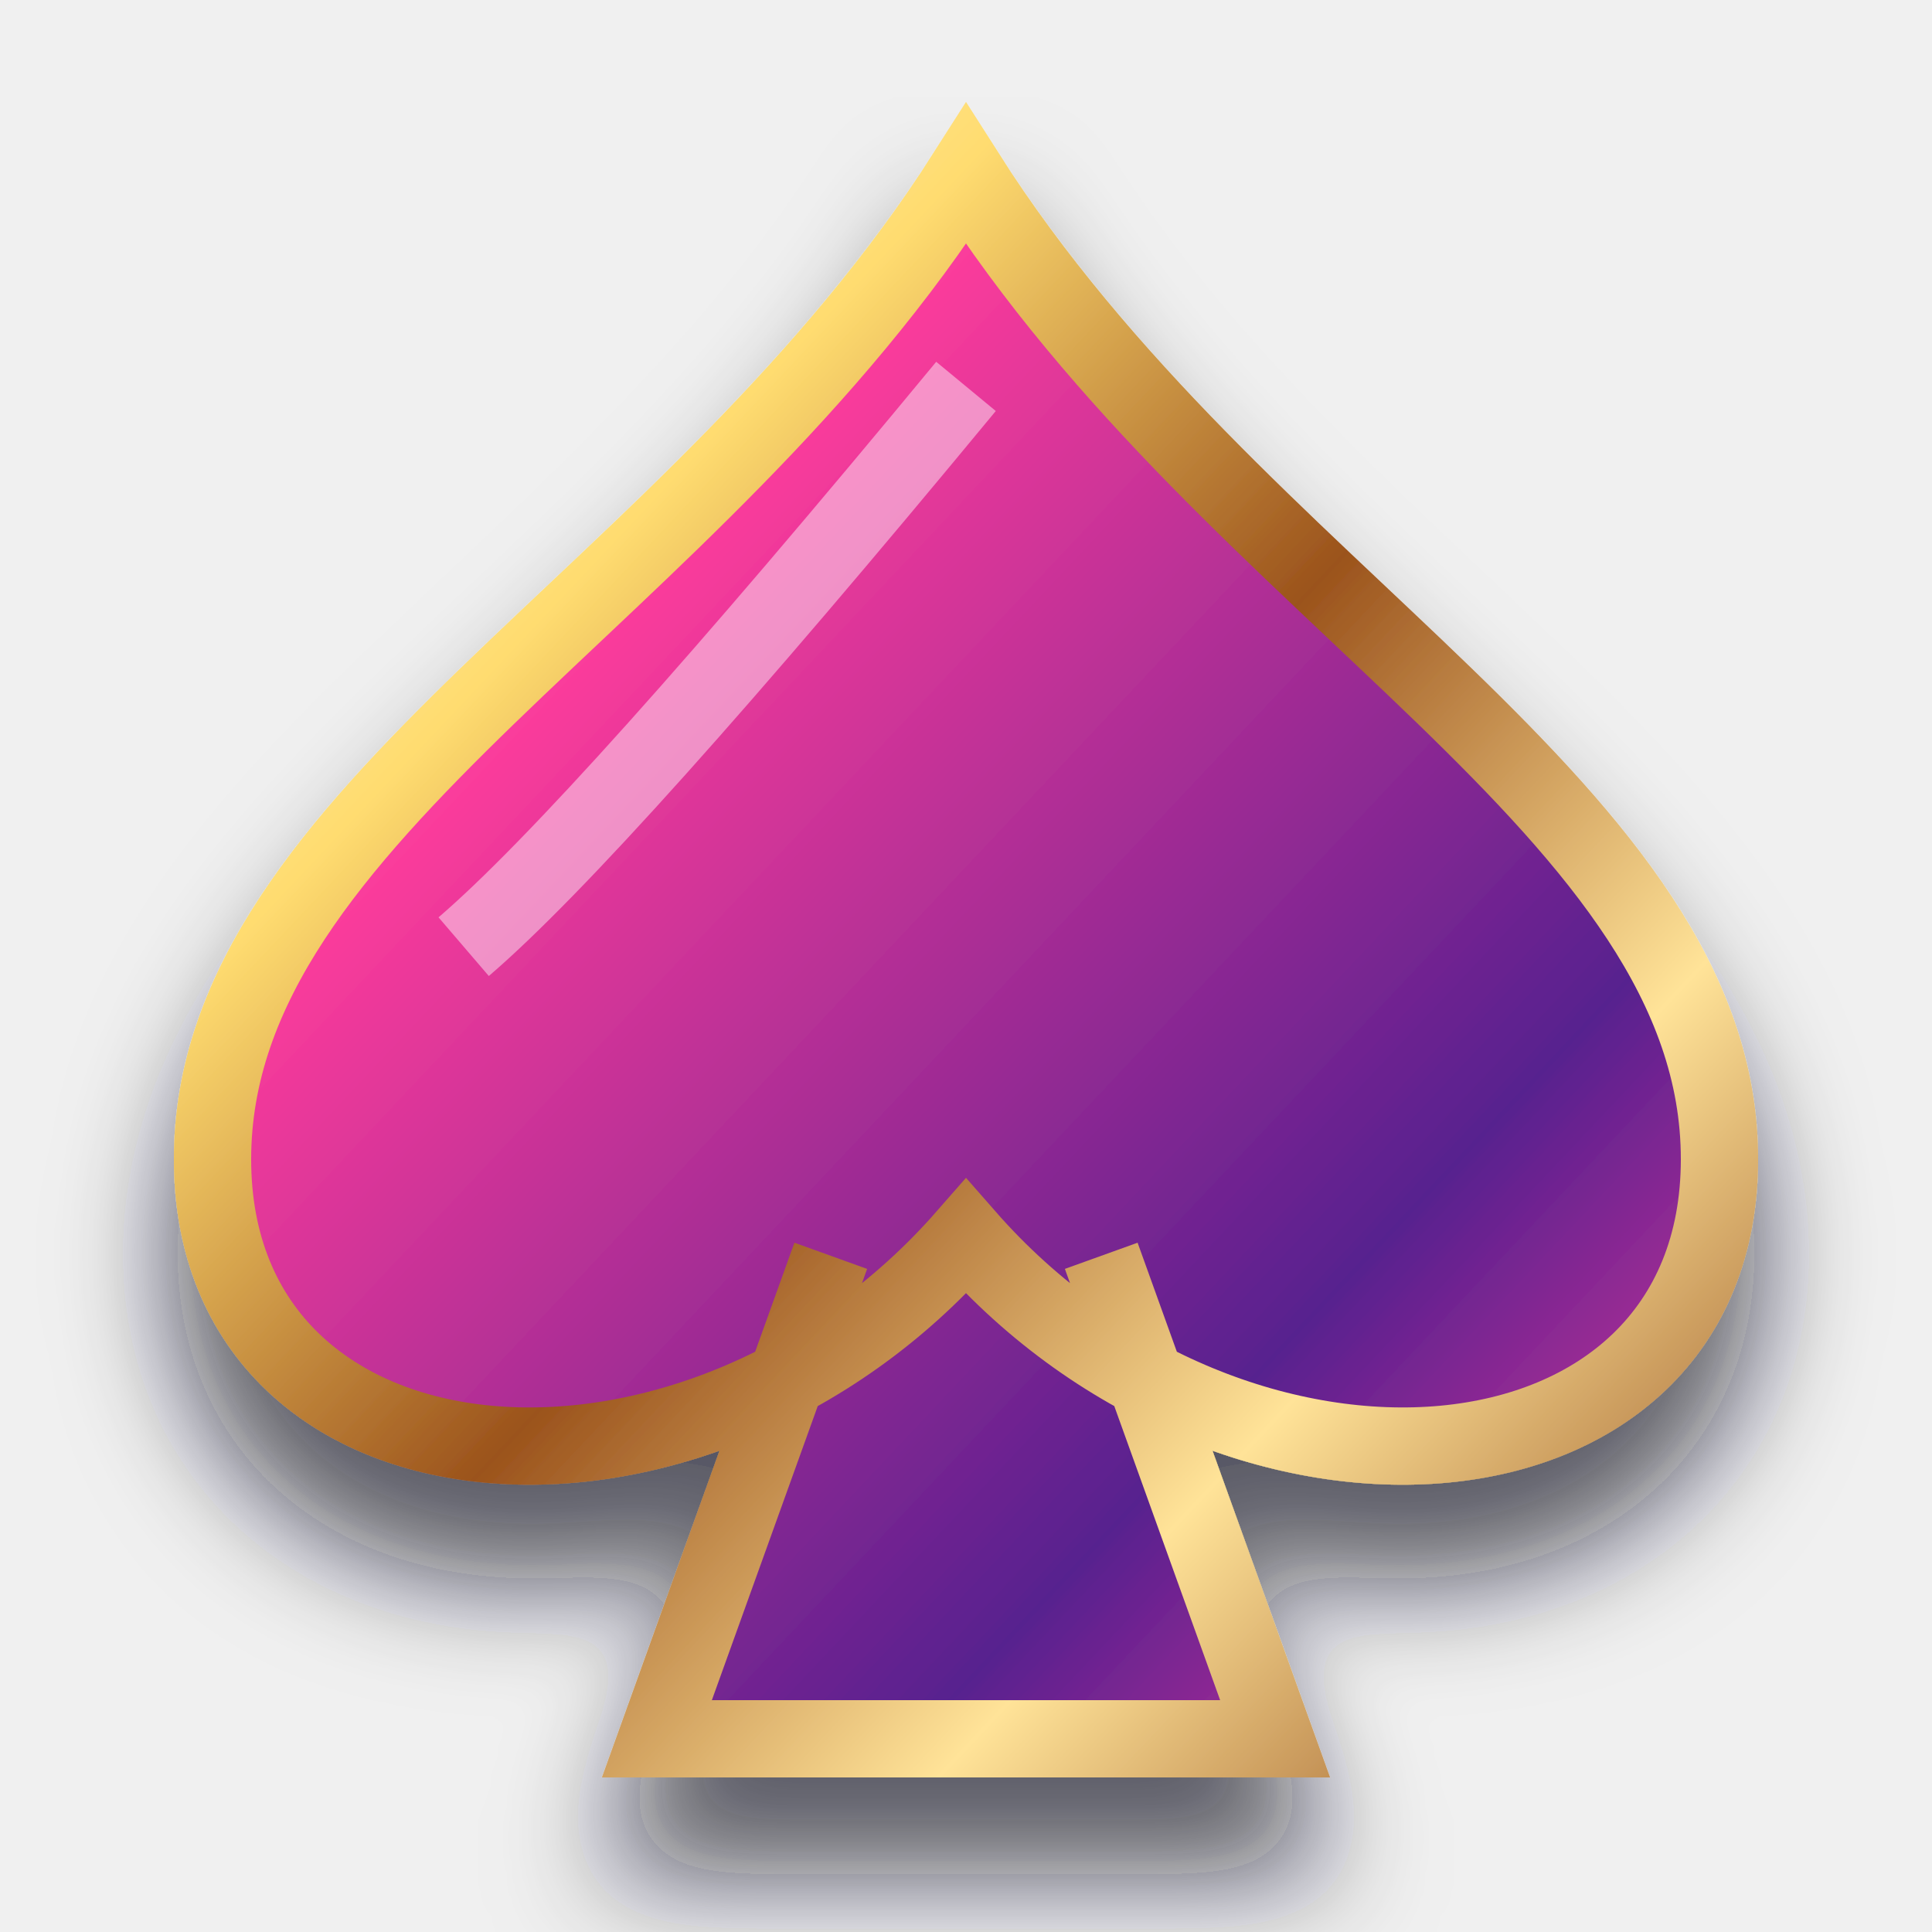
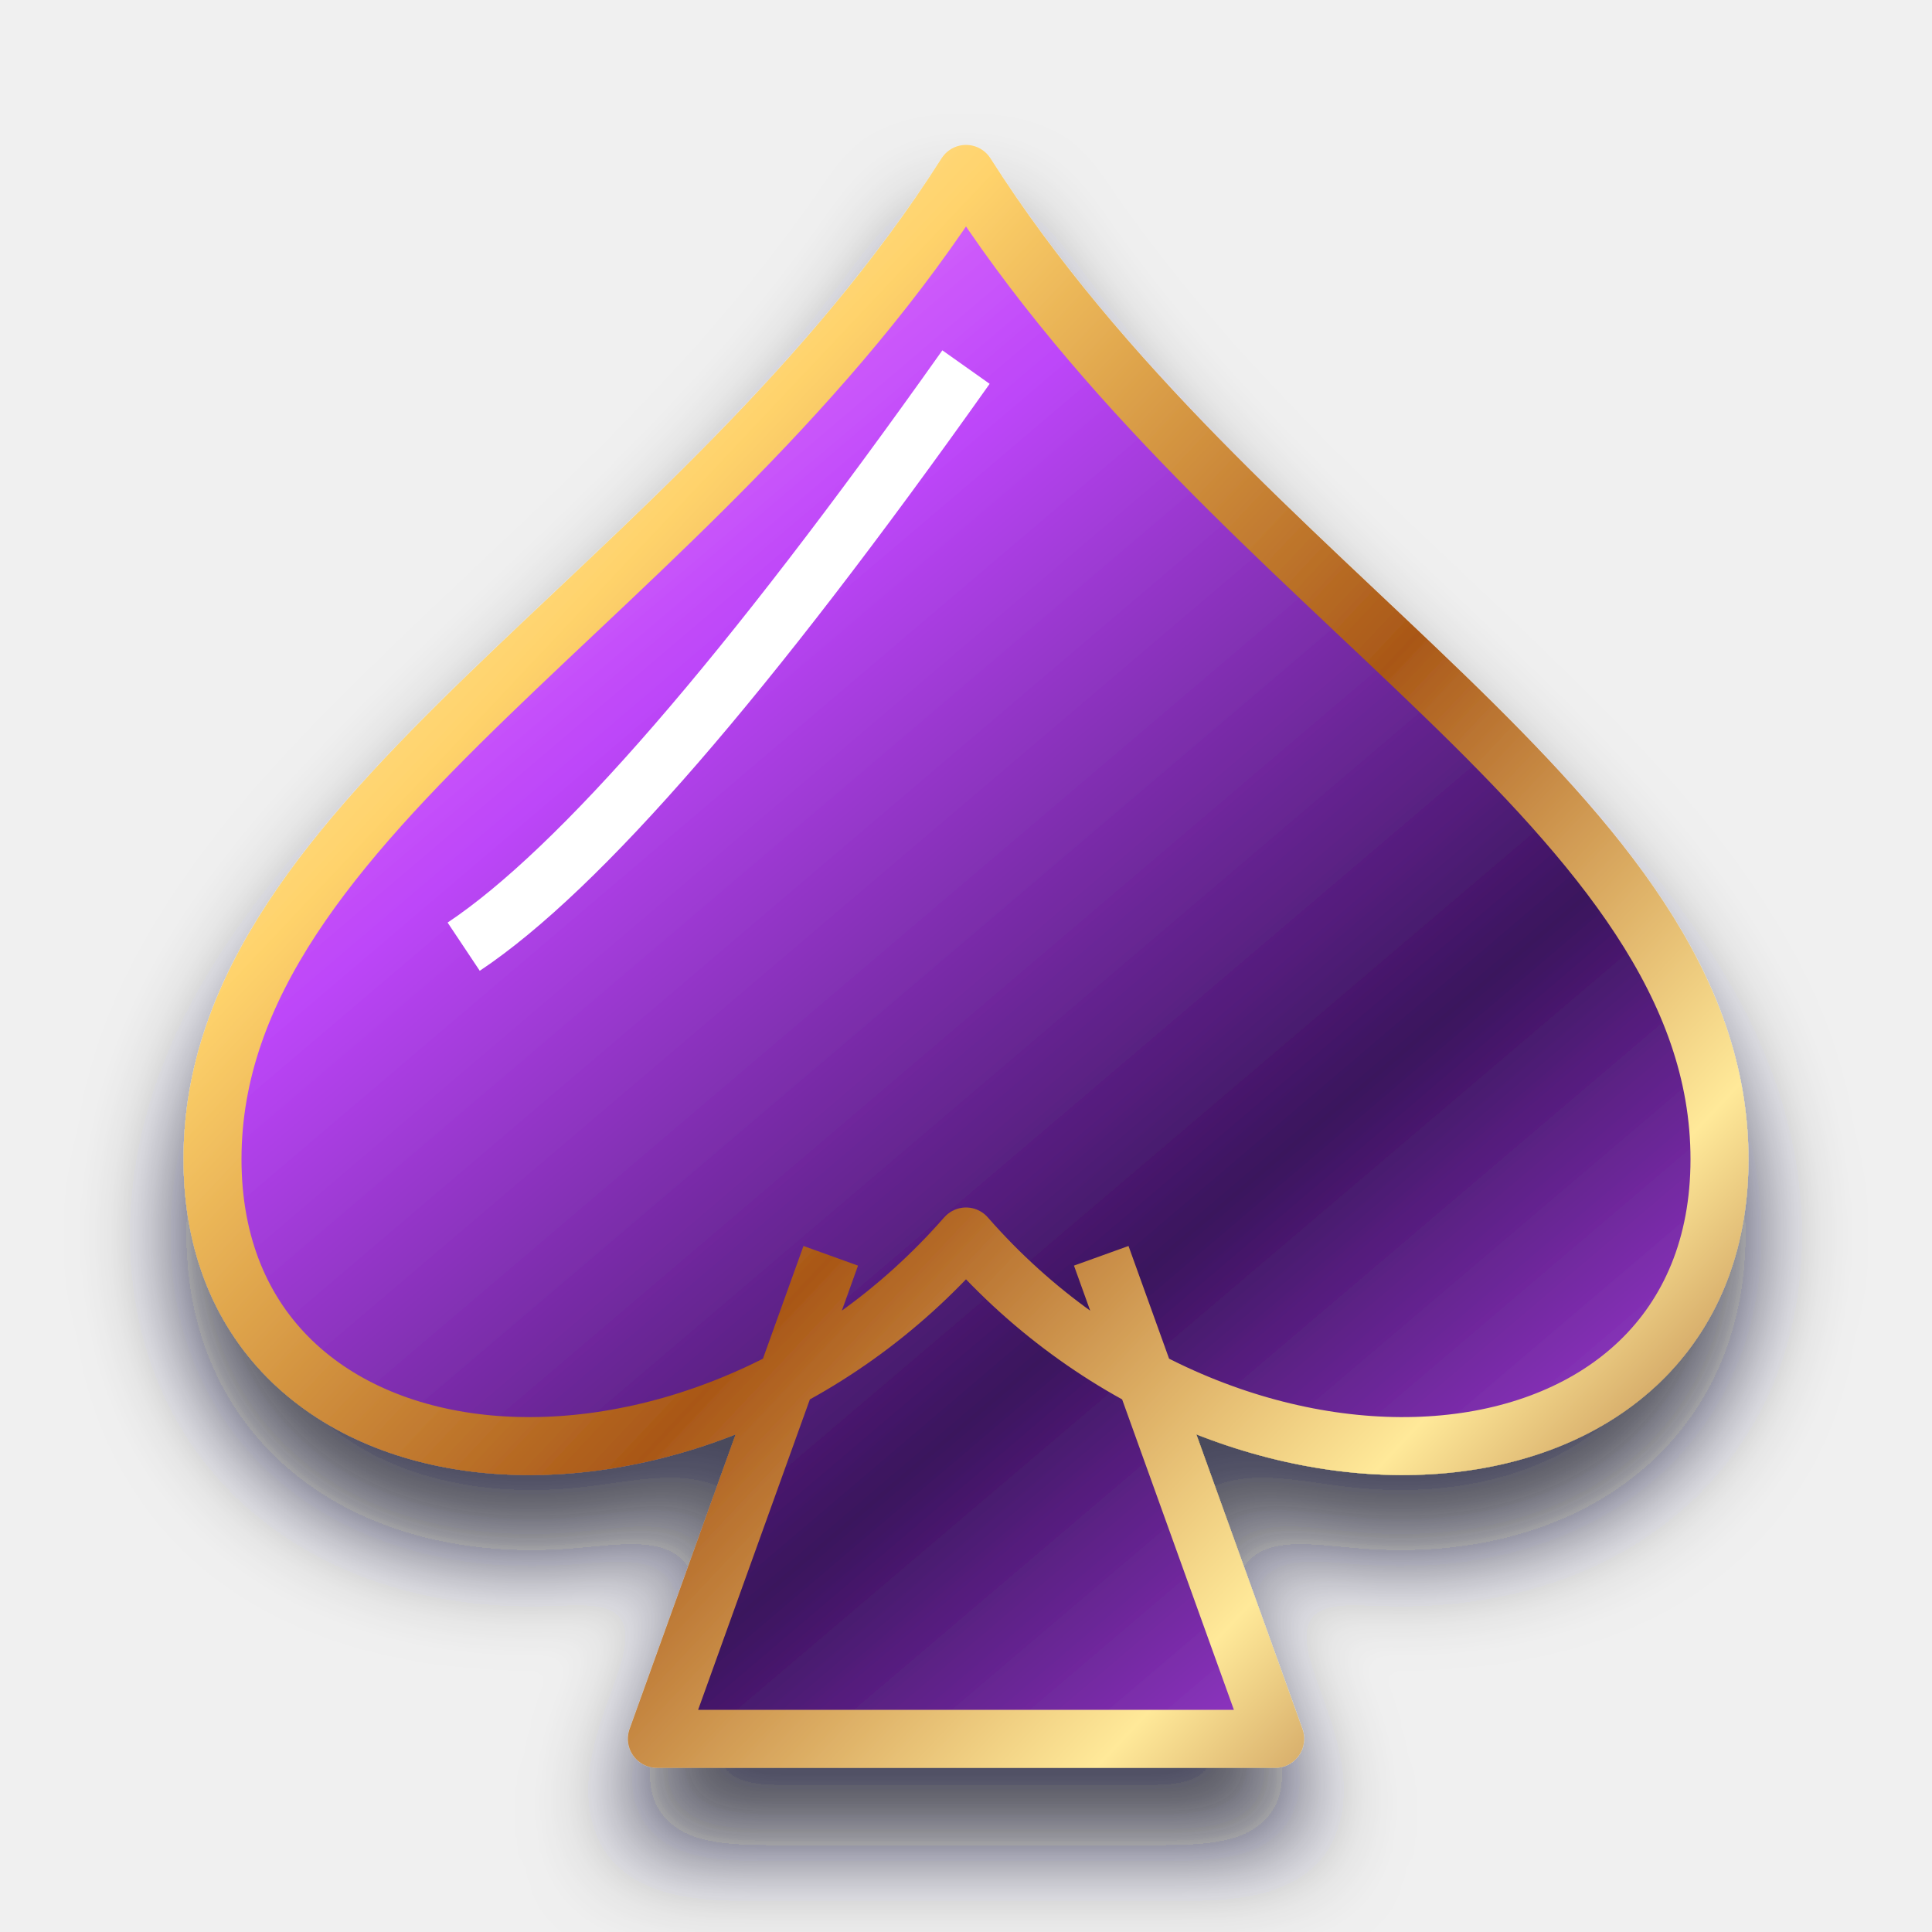
<svg xmlns="http://www.w3.org/2000/svg" viewBox="0 0 100 100" width="256" height="256">
  <defs>
-     <linearGradient id="main" x1="0" y1="0" x2="1" y2="1">
-       <stop stop-color="#ffd7f7" />
-       <stop offset=".28" stop-color="#fa3b9b" />
-       <stop offset=".73" stop-color="#57208f" />
-       <stop offset="1" stop-color="#fa3b9b" />
+     <linearGradient id="main" x1=".1" y1="0" x2=".9" y2="1">
+       <stop stop-color="#ff9aff" />
+       <stop offset=".3" stop-color="#bd46f9" />
+       <stop offset=".68" stop-color="#3a145d" />
+       <stop offset="1" stop-color="#bd46f9" />
    </linearGradient>
    <linearGradient id="gold" x1="0" y1="0" x2="1" y2="1">
-       <stop stop-color="#fffad7" />
-       <stop offset=".25" stop-color="#ffdc70" />
-       <stop offset=".5" stop-color="#9b531c" />
-       <stop offset=".75" stop-color="#ffe398" />
-       <stop offset="1" stop-color="#8e481a" />
+       <stop stop-color="#fff9d9" />
+       <stop offset=".26" stop-color="#ffd36c" />
+       <stop offset=".55" stop-color="#a95717" />
+       <stop offset=".8" stop-color="#ffe999" />
+       <stop offset="1" stop-color="#8a3b11" />
    </linearGradient>
-     <linearGradient id="leaf" x1="0" y1="0" x2="1" y2="1">
-       <stop stop-color="#e6ffba" />
-       <stop offset=".4" stop-color="#e4ba64" />
-       <stop offset="1" stop-color="#0b593b" />
+     <linearGradient id="light" x1="0" y1="0" x2="1" y2="1">
+       <stop stop-color="#fff" />
+       <stop offset=".32" stop-color="#ffdb6c" />
+       <stop offset=".72" stop-color="#bd46f9" />
+       <stop offset="1" stop-color="#3a145d" />
    </linearGradient>
    <filter id="shadow" x="-35%" y="-35%" width="170%" height="180%">
-       <feDropShadow dx="0" dy="5" stdDeviation="3" flood-color="#150b25" flood-opacity=".68" />
+       <feDropShadow dx="0" dy="4" stdDeviation="2.6" flood-color="#140b27" flood-opacity=".75" />
    </filter>
  </defs>
  <g filter="url(#shadow)">
-     <path d="M50 9C36 31 11 42 11 60 11 78 36 80 50 64 64 80 89 78 89 60 89 42 64 31 50 9ZM43 65L34 90H66L57 65" fill="url(#main)" stroke="url(#gold)" stroke-width="4" />
-     <path d="M50 20Q31 43 24 49" stroke="#fff" stroke-width="4" opacity=".45" fill="none" />
+     <path d="M50 9C36 31 11 42 11 60 11 78 36 80 50 64 64 80 89 78 89 60 89 42 64 31 50 9ZM43 65L34 90H66L57 65" fill="url(#main)" stroke="url(#gold)" stroke-width="3" stroke-linejoin="round" />
+     <path d="M50 19Q33 43 24 49" fill="none" stroke="#fff" stroke-width="3" stroke-linejoin="round" />
  </g>
</svg>
